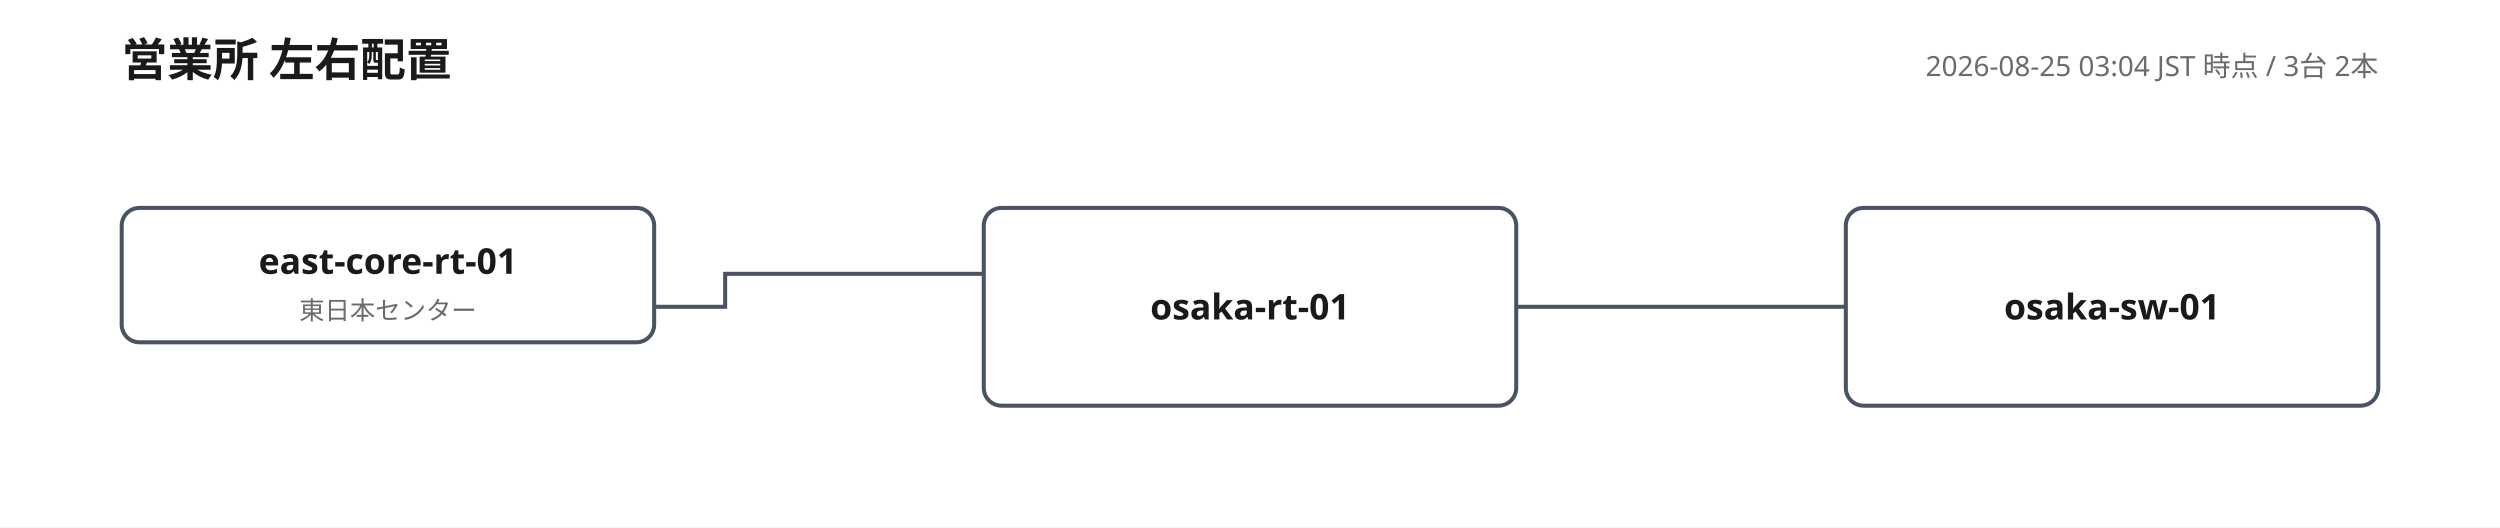
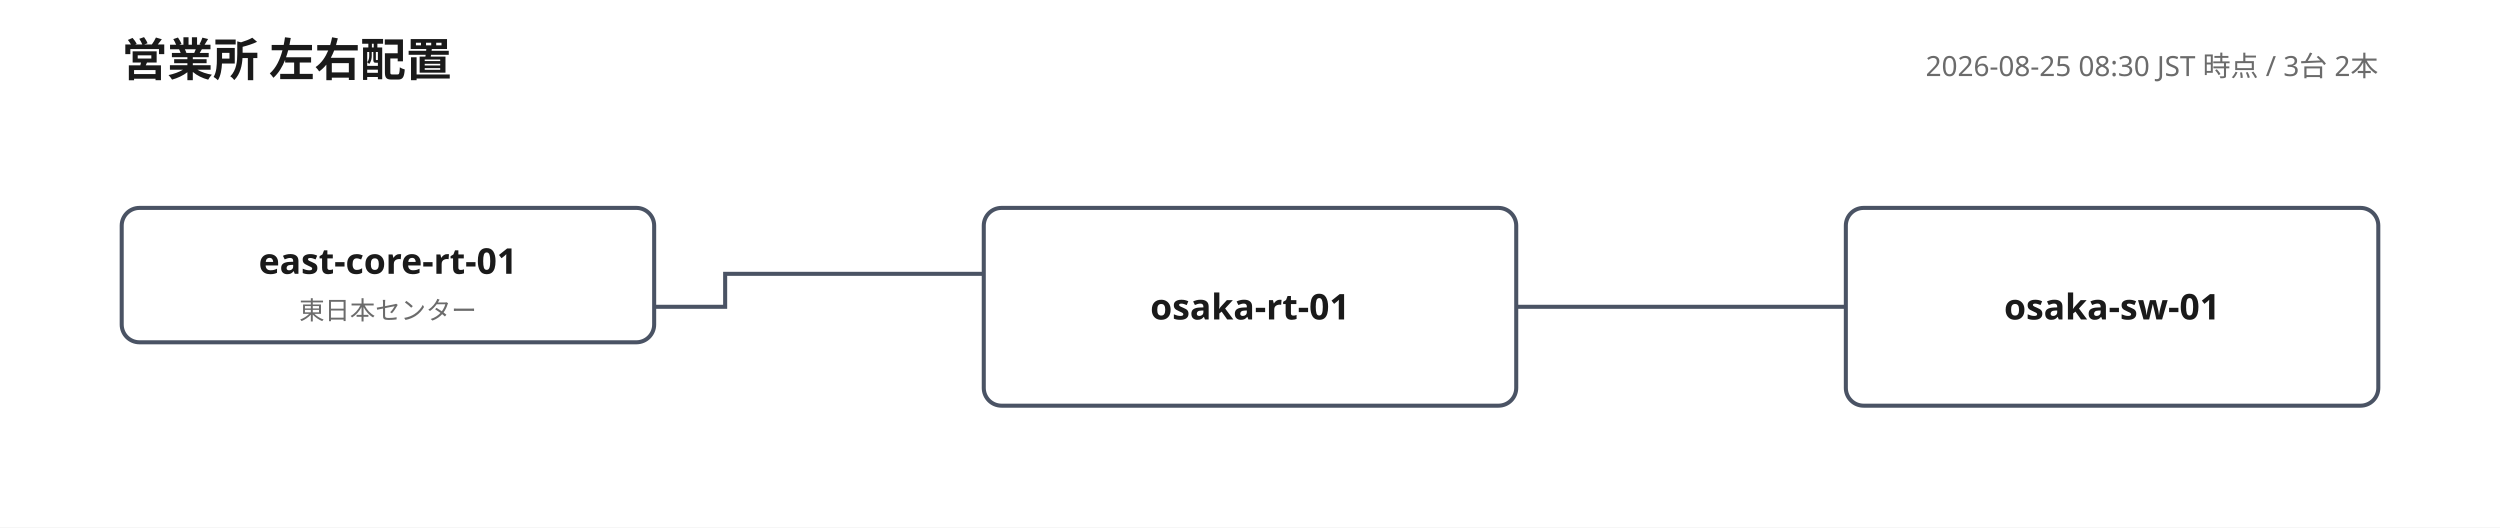
<svg xmlns="http://www.w3.org/2000/svg" width="986" height="208" viewBox="0 0 986 208" font-family="'Yu Gothic', 'Hiragino Kaku Gothic ProN', Meiryo, 'Noto Sans JP', sans-serif">
  <rect width="100%" height="100%" fill="#ffffff" />
  <text x="48" y="30" font-size="18" font-weight="700" fill="#1a1a1a">営業所 左右配置</text>
-   <text x="938" y="30" font-size="11" fill="#6b6b6b" text-anchor="end">2026-08-25 03:04 JST 時点 / 3台 2本</text>
+   <text x="938" y="30" font-size="11" fill="#6b6b6b" text-anchor="end">2026-08-25 08:30 JST 時点 / 3台 2本</text>
  <polyline points="388,108 286,108 286,121 258,121" fill="none" stroke="#4a5364" stroke-width="1.6" />
  <text class="port-label" x="376.8" y="115.2" font-size="10" fill="#2f6fb5" text-anchor="end" paint-order="stroke" stroke="#ffffff" stroke-width="3" />
-   <text class="port-label" x="266.6" y="130.1" font-size="10" fill="#2f6fb5" text-anchor="start" paint-order="stroke" stroke="#ffffff" stroke-width="3" />
+   <text class="port-label" x="265.3" y="141.0" font-size="10" fill="#2f6fb5" text-anchor="start" paint-order="stroke" stroke="#ffffff" stroke-width="3" />
  <polyline points="598,121 728,121" fill="none" stroke="#4a5364" stroke-width="1.6" />
  <text class="port-label" x="608.0" y="129.0" font-size="10" fill="#2f6fb5" text-anchor="start" paint-order="stroke" stroke="#ffffff" stroke-width="3" />
  <text class="port-label" x="718.0" y="129.0" font-size="10" fill="#2f6fb5" text-anchor="end" paint-order="stroke" stroke="#ffffff" stroke-width="3" />
  <g>
    <rect x="48" y="82" width="210" height="53" rx="7" fill="#ffffff" stroke="#4a5364" stroke-width="1.6" />
    <text x="153" y="108" font-size="14" font-weight="700" fill="#1a1a1a" text-anchor="middle">east-core-rt-01</text>
    <text x="153" y="126" font-size="10" fill="#6b6b6b" text-anchor="middle">東日本センター</text>
  </g>
  <g>
    <rect x="388" y="82" width="210" height="78" rx="7" fill="#ffffff" stroke="#4a5364" stroke-width="1.6" />
    <text x="493" y="126" font-size="14" font-weight="700" fill="#1a1a1a" text-anchor="middle">osaka-rt-01</text>
  </g>
  <g>
    <rect x="728" y="82" width="210" height="78" rx="7" fill="#ffffff" stroke="#4a5364" stroke-width="1.6" />
    <text x="833" y="126" font-size="14" font-weight="700" fill="#1a1a1a" text-anchor="middle">osaka-sw-01</text>
  </g>
</svg>
